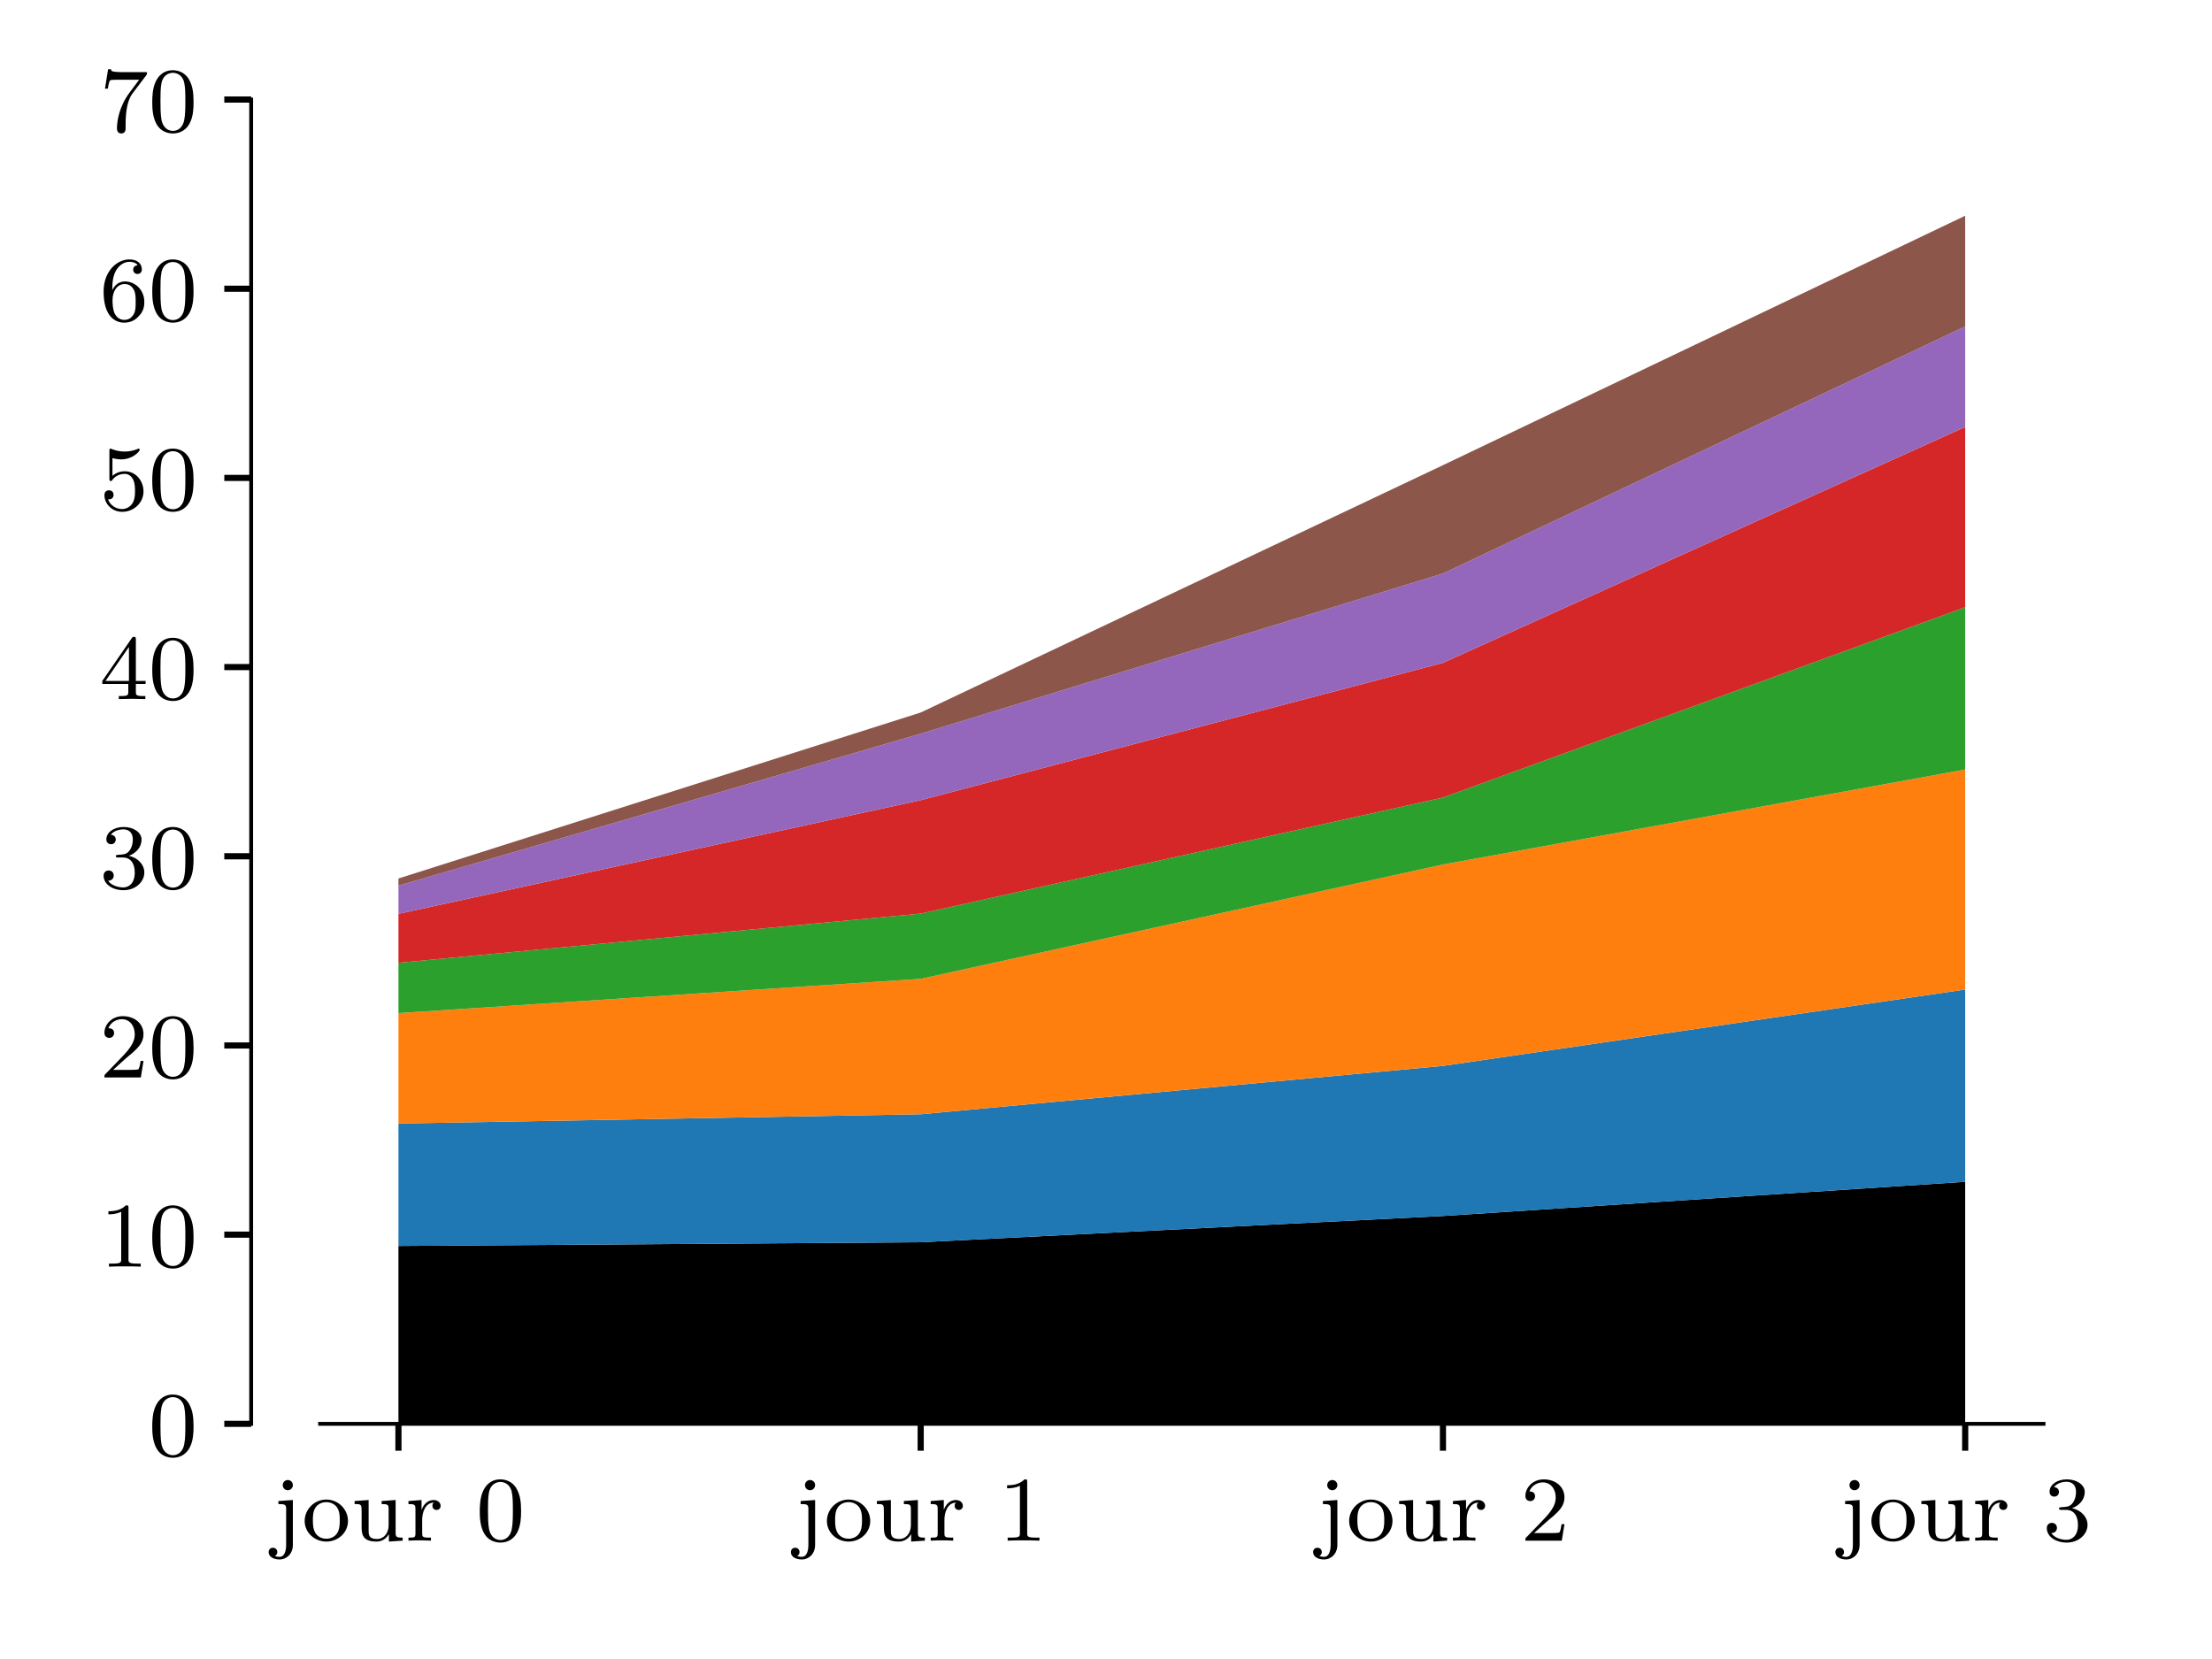
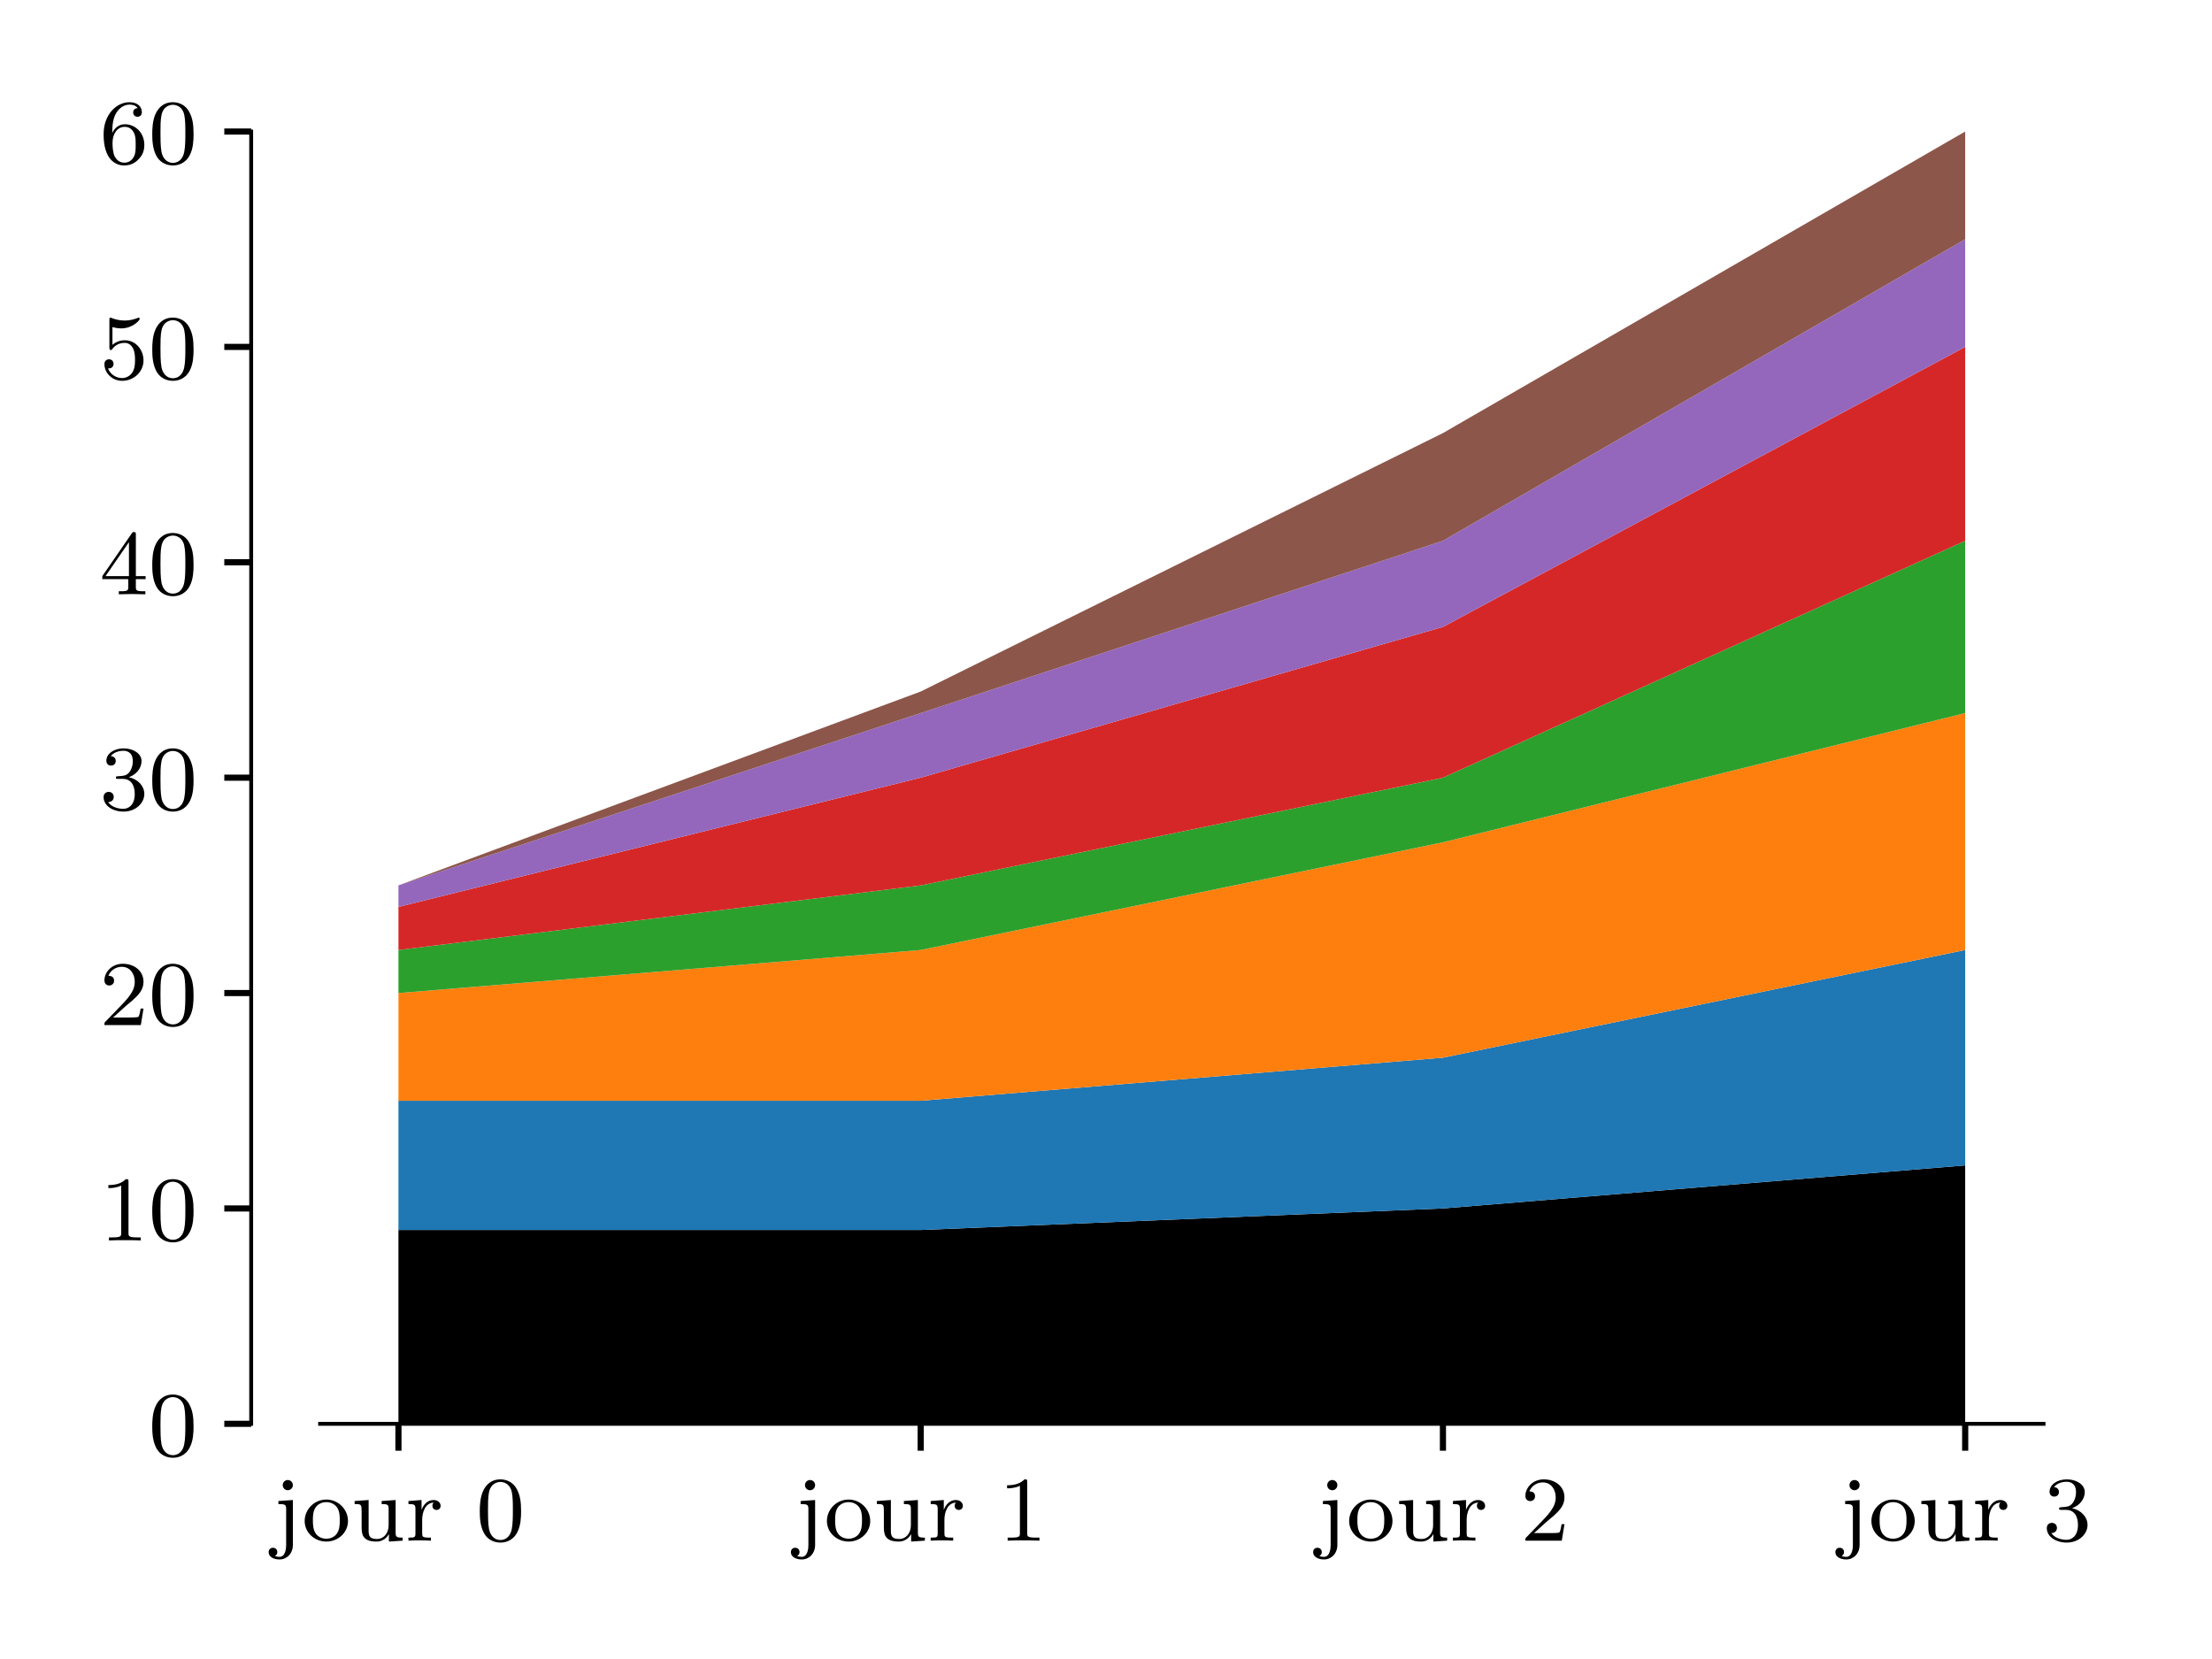
<svg xmlns="http://www.w3.org/2000/svg" xmlns:xlink="http://www.w3.org/1999/xlink" width="288pt" height="216pt" viewBox="0 0 288 216" version="1.1">
  <defs>
    <style type="text/css">*{stroke-linejoin: round; stroke-linecap: butt}</style>
  </defs>
  <g id="figure_1">
    <g id="patch_1">
      <path d="M 0 216  L 288 216  L 288 0  L 0 0  L 0 216  z " style="fill: none" />
    </g>
    <g id="axes_1">
      <g id="patch_2">
-         <path d="M 32.703 185.382  L 275.04 185.382  L 275.04 12.96  L 32.703 12.96  L 32.703 185.382  z " style="fill: none" />
+         <path d="M 32.703 185.382  L 275.04 185.382  L 275.04 17.124  L 32.703 17.124  L 32.703 185.382  z " style="fill: none" />
      </g>
      <g id="PolyCollection_1">
-         <path d="M 51.877 162.224  L 51.877 185.382  L 119.873 185.382  L 187.869 185.382  L 255.865 185.382  L 255.865 153.869  L 255.865 153.869  L 187.869 158.32  L 119.873 161.738  L 51.877 162.224  z " clip-path="url(#p47b57feab8)" />
+         <path d="M 51.877 160.144  L 51.877 185.382  L 119.873 185.382  L 187.869 185.382  L 255.865 185.382  L 255.865 151.731  L 255.865 151.731  L 187.869 157.339  L 119.873 160.144  L 51.877 160.144  z " clip-path="url(#p55868c2a83)" />
      </g>
      <g id="PolyCollection_2">
-         <path d="M 51.877 146.282  L 51.877 162.224  L 119.873 161.738  L 187.869 158.32  L 255.865 153.869  L 255.865 128.837  L 255.865 128.837  L 187.869 138.779  L 119.873 145.072  L 51.877 146.282  z " clip-path="url(#p47b57feab8)" style="fill: #1f77b4" />
+         <path d="M 51.877 143.318  L 51.877 160.144  L 119.873 160.144  L 187.869 157.339  L 255.865 151.731  L 255.865 123.688  L 255.865 123.688  L 187.869 137.709  L 119.873 143.318  L 51.877 143.318  z " clip-path="url(#p55868c2a83)" style="fill: #1f77b4" />
      </g>
      <g id="PolyCollection_3">
-         <path d="M 51.877 131.906  L 51.877 146.282  L 119.873 145.072  L 187.869 138.779  L 255.865 128.837  L 255.865 100.191  L 255.865 100.191  L 187.869 112.557  L 119.873 127.443  L 51.877 131.906  z " clip-path="url(#p47b57feab8)" style="fill: #ff7f0e" />
+         <path d="M 51.877 129.296  L 51.877 143.318  L 119.873 143.318  L 187.869 137.709  L 255.865 123.688  L 255.865 92.841  L 255.865 92.841  L 187.869 109.666  L 119.873 123.688  L 51.877 129.296  z " clip-path="url(#p55868c2a83)" style="fill: #ff7f0e" />
      </g>
      <g id="PolyCollection_4">
-         <path d="M 51.877 125.352  L 51.877 131.906  L 119.873 127.443  L 187.869 112.557  L 255.865 100.191  L 255.865 79.061  L 255.865 79.061  L 187.869 103.841  L 119.873 118.947  L 51.877 125.352  z " clip-path="url(#p47b57feab8)" style="fill: #2ca02c" />
+         <path d="M 51.877 123.688  L 51.877 129.296  L 119.873 123.688  L 187.869 109.666  L 255.865 92.841  L 255.865 70.406  L 255.865 70.406  L 187.869 101.253  L 119.873 115.275  L 51.877 123.688  z " clip-path="url(#p55868c2a83)" style="fill: #2ca02c" />
      </g>
      <g id="PolyCollection_5">
-         <path d="M 51.877 118.982  L 51.877 125.352  L 119.873 118.947  L 187.869 103.841  L 255.865 79.061  L 255.865 55.589  L 255.865 55.589  L 187.869 86.301  L 119.873 104.181  L 51.877 118.982  z " clip-path="url(#p47b57feab8)" style="fill: #d62728" />
+         <path d="M 51.877 118.079  L 51.877 123.688  L 119.873 115.275  L 187.869 101.253  L 255.865 70.406  L 255.865 45.167  L 255.865 45.167  L 187.869 81.623  L 119.873 101.253  L 51.877 118.079  z " clip-path="url(#p55868c2a83)" style="fill: #d62728" />
      </g>
      <g id="PolyCollection_6">
-         <path d="M 51.877 115.307  L 51.877 118.982  L 119.873 104.181  L 187.869 86.301  L 255.865 55.589  L 255.865 42.5  L 255.865 42.5  L 187.869 74.669  L 119.873 95.526  L 51.877 115.307  z " clip-path="url(#p47b57feab8)" style="fill: #9467bd" />
+         <path d="M 51.877 115.275  L 51.877 118.079  L 119.873 101.253  L 187.869 81.623  L 255.865 45.167  L 255.865 31.146  L 255.865 31.146  L 187.869 70.406  L 119.873 92.841  L 51.877 115.275  z " clip-path="url(#p55868c2a83)" style="fill: #9467bd" />
      </g>
      <g id="PolyCollection_7">
-         <path d="M 51.877 114.38  L 51.877 115.307  L 119.873 95.526  L 187.869 74.669  L 255.865 42.5  L 255.865 28.087  L 255.865 28.087  L 187.869 60.566  L 119.873 92.768  L 51.877 114.38  z " clip-path="url(#p47b57feab8)" style="fill: #8c564b" />
+         <path d="M 51.877 115.275  L 51.877 115.275  L 119.873 92.841  L 187.869 70.406  L 255.865 31.146  L 255.865 17.124  L 255.865 17.124  L 187.869 56.385  L 119.873 90.036  L 51.877 115.275  z " clip-path="url(#p55868c2a83)" style="fill: #8c564b" />
      </g>
      <g id="matplotlib.axis_1">
        <g id="xtick_1">
          <g id="line2d_1">
            <defs>
-               <path id="m48190f7386" d="M 0 0  L 0 3.5  " style="stroke: #000000; stroke-width: 0.8" />
+               <path id="m1885c7ce4a" d="M 0 0  L 0 3.5  " style="stroke: #000000; stroke-width: 0.8" />
            </defs>
            <g>
-               <use xlink:href="#m48190f7386" x="51.877" y="185.382" style="stroke: #000000; stroke-width: 0.8" />
+               <use xlink:href="#m1885c7ce4a" x="51.877" y="185.382" style="stroke: #000000; stroke-width: 0.8" />
            </g>
          </g>
          <g id="text_1">
            <g transform="translate(35.40735 200.5913)scale(0.12 -0.12)">
              <defs>
                <path id="LMRoman8-Regular-6a" d="M 1453 -294  L 1453 2822  L 448 2752  L 448 2541  C 928 2541 986 2496 986 2182  L 986 -307  C 986 -480 960 -1126 518 -1126  C 422 -1126 282 -1101 198 -1069  C 237 -1056 371 -973 371 -794  C 371 -621 250 -493 70 -493  C -90 -493 -230 -602 -230 -800  C -230 -1126 128 -1306 525 -1306  C 1037 -1306 1453 -896 1453 -294  z M 1453 3853  C 1453 4064 1286 4211 1101 4211  C 915 4211 749 4064 749 3853  C 749 3667 896 3501 1101 3501  C 1299 3501 1453 3667 1453 3853  z " transform="scale(0.015625)" />
                <path id="LMRoman8-Regular-6f" d="M 3200 1363  C 3200 2163 2541 2854 1696 2854  C 851 2854 192 2163 192 1363  C 192 563 877 -64 1696 -64  C 2522 -64 3200 563 3200 1363  z M 2630 1421  C 2630 1126 2618 774 2438 506  C 2266 250 1978 134 1696 134  C 1350 134 1082 301 941 525  C 781 787 762 1101 762 1421  C 762 1664 762 2048 960 2323  C 1126 2547 1395 2675 1696 2675  C 2029 2675 2304 2515 2451 2291  C 2624 2022 2630 1677 2630 1421  z " transform="scale(0.015625)" />
                <path id="LMRoman8-Regular-75" d="M 3597 0  L 3597 211  C 3162 211 3110 256 3110 570  L 3110 2822  L 2138 2752  L 2138 2541  C 2573 2541 2624 2496 2624 2182  L 2624 1069  C 2624 518 2291 115 1811 115  C 1261 115 1235 390 1235 710  L 1235 2822  L 262 2752  L 262 2541  C 749 2541 749 2522 749 1952  L 749 992  C 749 531 749 -64 1773 -64  C 2374 -64 2605 397 2637 454  L 2643 454  L 2643 -64  L 3597 0  z " transform="scale(0.015625)" />
                <path id="LMRoman8-Regular-72" d="M 2458 2419  C 2458 2643 2253 2822 1971 2822  C 1555 2822 1274 2509 1139 2150  L 1133 2150  L 1133 2822  L 224 2752  L 224 2541  C 659 2541 710 2496 710 2182  L 710 499  C 710 211 634 211 224 211  L 224 0  C 474 19 826 19 979 19  C 1357 19 1370 19 1786 0  L 1786 211  L 1658 211  C 1190 211 1178 282 1178 512  L 1178 1459  C 1178 1939 1376 2630 1990 2643  C 1952 2618 1888 2566 1888 2419  C 1888 2221 2042 2131 2170 2131  C 2323 2131 2458 2234 2458 2419  z " transform="scale(0.015625)" />
                <path id="LMRoman8-Regular-20" transform="scale(0.015625)" />
                <path id="LMRoman8-Regular-30" d="M 3130 2042  C 3130 2726 3059 3142 2848 3552  C 2566 4115 2048 4256 1696 4256  C 890 4256 595 3654 506 3475  C 275 3008 262 2374 262 2042  C 262 1619 282 973 589 461  C 883 -13 1357 -134 1696 -134  C 2003 -134 2554 -38 2874 595  C 3110 1056 3130 1626 3130 2042  z M 2560 2118  C 2560 1741 2560 1165 2483 806  C 2349 134 1907 45 1696 45  C 1478 45 1037 147 902 819  C 832 1184 832 1786 832 2118  C 832 2560 832 3008 902 3360  C 1037 4013 1536 4077 1696 4077  C 1914 4077 2355 3968 2483 3386  C 2560 3034 2560 2554 2560 2118  z " transform="scale(0.015625)" />
              </defs>
              <use xlink:href="#LMRoman8-Regular-6a" />
              <use xlink:href="#LMRoman8-Regular-6f" x="32.5" />
              <use xlink:href="#LMRoman8-Regular-75" x="85.6" />
              <use xlink:href="#LMRoman8-Regular-72" x="144.6" />
              <use xlink:href="#LMRoman8-Regular-20" x="186" />
              <use xlink:href="#LMRoman8-Regular-30" x="221.4" />
            </g>
          </g>
        </g>
        <g id="xtick_2">
          <g id="line2d_2">
            <g>
-               <use xlink:href="#m48190f7386" x="119.873" y="185.382" style="stroke: #000000; stroke-width: 0.8" />
+               <use xlink:href="#m1885c7ce4a" x="119.873" y="185.382" style="stroke: #000000; stroke-width: 0.8" />
            </g>
          </g>
          <g id="text_2">
            <g transform="translate(103.4033 200.5913)scale(0.12 -0.12)">
              <defs>
                <path id="LMRoman8-Regular-31" d="M 2861 0  L 2861 211  L 2637 211  C 2029 211 2010 288 2010 525  L 2010 4077  C 2010 4250 1997 4256 1824 4256  C 1562 4000 1222 3846 614 3846  L 614 3635  C 787 3635 1133 3635 1504 3808  L 1504 525  C 1504 288 1485 211 877 211  L 653 211  L 653 0  C 915 19 1466 19 1754 19  C 2042 19 2598 19 2861 0  z " transform="scale(0.015625)" />
              </defs>
              <use xlink:href="#LMRoman8-Regular-6a" />
              <use xlink:href="#LMRoman8-Regular-6f" x="32.5" />
              <use xlink:href="#LMRoman8-Regular-75" x="85.6" />
              <use xlink:href="#LMRoman8-Regular-72" x="144.6" />
              <use xlink:href="#LMRoman8-Regular-20" x="186" />
              <use xlink:href="#LMRoman8-Regular-31" x="221.4" />
            </g>
          </g>
        </g>
        <g id="xtick_3">
          <g id="line2d_3">
            <g>
-               <use xlink:href="#m48190f7386" x="187.869" y="185.382" style="stroke: #000000; stroke-width: 0.8" />
+               <use xlink:href="#m1885c7ce4a" x="187.869" y="185.382" style="stroke: #000000; stroke-width: 0.8" />
            </g>
          </g>
          <g id="text_3">
            <g transform="translate(171.3992 200.5913)scale(0.12 -0.12)">
              <defs>
                <path id="LMRoman8-Regular-32" d="M 3053 1146  L 2854 1146  C 2835 1018 2784 698 2707 576  C 2669 525 2182 525 2080 525  L 941 525  L 1805 1306  C 1907 1402 2176 1613 2278 1702  C 2675 2067 3053 2419 3053 3002  C 3053 3763 2413 4256 1613 4256  C 845 4256 339 3674 339 3104  C 339 2790 589 2746 678 2746  C 813 2746 1011 2842 1011 3085  C 1011 3418 691 3418 614 3418  C 800 3885 1229 4045 1542 4045  C 2138 4045 2445 3539 2445 3002  C 2445 2336 1978 1850 1222 1075  L 416 243  C 339 173 339 160 339 0  L 2867 0  L 3053 1146  z " transform="scale(0.015625)" />
              </defs>
              <use xlink:href="#LMRoman8-Regular-6a" />
              <use xlink:href="#LMRoman8-Regular-6f" x="32.5" />
              <use xlink:href="#LMRoman8-Regular-75" x="85.6" />
              <use xlink:href="#LMRoman8-Regular-72" x="144.6" />
              <use xlink:href="#LMRoman8-Regular-20" x="186" />
              <use xlink:href="#LMRoman8-Regular-32" x="221.4" />
            </g>
          </g>
        </g>
        <g id="xtick_4">
          <g id="line2d_4">
            <g>
-               <use xlink:href="#m48190f7386" x="255.865" y="185.382" style="stroke: #000000; stroke-width: 0.8" />
+               <use xlink:href="#m1885c7ce4a" x="255.865" y="185.382" style="stroke: #000000; stroke-width: 0.8" />
            </g>
          </g>
          <g id="text_4">
            <g transform="translate(239.3951 200.5913)scale(0.12 -0.12)">
              <defs>
                <path id="LMRoman8-Regular-33" d="M 3110 1094  C 3110 1626 2688 2112 2035 2253  C 2541 2432 2918 2867 2918 3379  C 2918 3891 2342 4256 1677 4256  C 992 4256 474 3885 474 3398  C 474 3162 634 3059 800 3059  C 998 3059 1126 3200 1126 3386  C 1126 3622 922 3712 781 3718  C 1050 4070 1542 4090 1658 4090  C 1824 4090 2310 4038 2310 3379  C 2310 2931 2125 2662 2035 2560  C 1843 2362 1696 2349 1306 2323  C 1184 2317 1133 2310 1133 2227  C 1133 2138 1190 2138 1299 2138  L 1619 2138  C 2125 2138 2445 1766 2445 1094  C 2445 294 1990 58 1651 58  C 1299 58 819 186 595 525  C 826 525 986 672 986 883  C 986 1088 838 1235 634 1235  C 461 1235 282 1126 282 870  C 282 262 934 -134 1664 -134  C 2515 -134 3110 454 3110 1094  z " transform="scale(0.015625)" />
              </defs>
              <use xlink:href="#LMRoman8-Regular-6a" />
              <use xlink:href="#LMRoman8-Regular-6f" x="32.5" />
              <use xlink:href="#LMRoman8-Regular-75" x="85.6" />
              <use xlink:href="#LMRoman8-Regular-72" x="144.6" />
              <use xlink:href="#LMRoman8-Regular-20" x="186" />
              <use xlink:href="#LMRoman8-Regular-33" x="221.4" />
            </g>
          </g>
        </g>
      </g>
      <g id="matplotlib.axis_2">
        <g id="ytick_1">
          <g id="line2d_5">
            <defs>
-               <path id="m11b7211be3" d="M 0 0  L -3.5 0  " style="stroke: #000000; stroke-width: 0.8" />
+               <path id="me8d56c8178" d="M 0 0  L -3.5 0  " style="stroke: #000000; stroke-width: 0.8" />
            </defs>
            <g>
-               <use xlink:href="#m11b7211be3" x="32.703" y="185.382" style="stroke: #000000; stroke-width: 0.8" />
+               <use xlink:href="#me8d56c8178" x="32.703" y="185.382" style="stroke: #000000; stroke-width: 0.8" />
            </g>
          </g>
          <g id="text_5">
            <g transform="translate(19.33125 189.5469)scale(0.12 -0.12)">
              <use xlink:href="#LMRoman8-Regular-30" />
            </g>
          </g>
        </g>
        <g id="ytick_2">
          <g id="line2d_6">
            <g>
-               <use xlink:href="#m11b7211be3" x="32.703" y="160.751" style="stroke: #000000; stroke-width: 0.8" />
+               <use xlink:href="#me8d56c8178" x="32.703" y="157.339" style="stroke: #000000; stroke-width: 0.8" />
            </g>
          </g>
          <g id="text_6">
-             <g transform="translate(12.96 164.9151)scale(0.12 -0.12)">
+             <g transform="translate(12.96 161.5039)scale(0.12 -0.12)">
              <use xlink:href="#LMRoman8-Regular-31" />
              <use xlink:href="#LMRoman8-Regular-30" x="53.1" />
            </g>
          </g>
        </g>
        <g id="ytick_3">
          <g id="line2d_7">
            <g>
-               <use xlink:href="#m11b7211be3" x="32.703" y="136.119" style="stroke: #000000; stroke-width: 0.8" />
+               <use xlink:href="#me8d56c8178" x="32.703" y="129.296" style="stroke: #000000; stroke-width: 0.8" />
            </g>
          </g>
          <g id="text_7">
-             <g transform="translate(12.96 140.2833)scale(0.12 -0.12)">
+             <g transform="translate(12.96 133.4608)scale(0.12 -0.12)">
              <use xlink:href="#LMRoman8-Regular-32" />
              <use xlink:href="#LMRoman8-Regular-30" x="53.1" />
            </g>
          </g>
        </g>
        <g id="ytick_4">
          <g id="line2d_8">
            <g>
-               <use xlink:href="#m11b7211be3" x="32.703" y="111.487" style="stroke: #000000; stroke-width: 0.8" />
+               <use xlink:href="#me8d56c8178" x="32.703" y="101.253" style="stroke: #000000; stroke-width: 0.8" />
            </g>
          </g>
          <g id="text_8">
-             <g transform="translate(12.96 115.6515)scale(0.12 -0.12)">
+             <g transform="translate(12.96 105.4178)scale(0.12 -0.12)">
              <use xlink:href="#LMRoman8-Regular-33" />
              <use xlink:href="#LMRoman8-Regular-30" x="53.1" />
            </g>
          </g>
        </g>
        <g id="ytick_5">
          <g id="line2d_9">
            <g>
-               <use xlink:href="#m11b7211be3" x="32.703" y="86.855" style="stroke: #000000; stroke-width: 0.8" />
+               <use xlink:href="#me8d56c8178" x="32.703" y="73.21" style="stroke: #000000; stroke-width: 0.8" />
            </g>
          </g>
          <g id="text_9">
-             <g transform="translate(12.96 91.01973)scale(0.12 -0.12)">
+             <g transform="translate(12.96 77.37479)scale(0.12 -0.12)">
              <defs>
                <path id="LMRoman8-Regular-34" d="M 3200 1050  L 3200 1261  L 2522 1261  L 2522 4141  C 2522 4269 2522 4320 2387 4320  C 2304 4320 2298 4314 2234 4224  L 192 1261  L 192 1050  L 1997 1050  L 1997 518  C 1997 282 1978 211 1485 211  L 1338 211  L 1338 0  L 2259 19  L 3181 0  L 3181 211  L 3034 211  C 2541 211 2522 282 2522 518  L 2522 1050  L 3200 1050  z M 2042 1261  L 416 1261  L 2042 3622  L 2042 1261  z " transform="scale(0.015625)" />
              </defs>
              <use xlink:href="#LMRoman8-Regular-34" />
              <use xlink:href="#LMRoman8-Regular-30" x="53.1" />
            </g>
          </g>
        </g>
        <g id="ytick_6">
          <g id="line2d_10">
            <g>
-               <use xlink:href="#m11b7211be3" x="32.703" y="62.224" style="stroke: #000000; stroke-width: 0.8" />
+               <use xlink:href="#me8d56c8178" x="32.703" y="45.167" style="stroke: #000000; stroke-width: 0.8" />
            </g>
          </g>
          <g id="text_10">
-             <g transform="translate(12.96 66.38795)scale(0.12 -0.12)">
+             <g transform="translate(12.96 49.33177)scale(0.12 -0.12)">
              <defs>
                <path id="LMRoman8-Regular-35" d="M 3053 1280  C 3053 2022 2515 2682 1760 2682  C 1440 2682 1139 2579 896 2362  L 896 3597  C 979 3571 1235 3507 1504 3507  C 2304 3507 2790 4070 2790 4166  C 2790 4237 2746 4256 2714 4256  C 2714 4256 2688 4256 2630 4224  C 2381 4128 2086 4051 1741 4051  C 1363 4051 1050 4147 851 4224  C 787 4256 768 4256 768 4256  C 685 4256 685 4186 685 4070  L 685 2195  C 685 2080 685 2003 787 2003  C 838 2003 858 2029 890 2080  C 966 2176 1210 2502 1754 2502  C 2112 2502 2285 2208 2342 2086  C 2451 1856 2464 1562 2464 1312  C 2464 1075 2458 730 2278 448  C 2157 256 1901 58 1562 58  C 1146 58 736 320 589 736  C 608 730 653 730 653 730  C 832 730 973 845 973 1043  C 973 1280 787 1363 659 1363  C 544 1363 339 1299 339 1024  C 339 448 838 -134 1574 -134  C 2374 -134 3053 486 3053 1280  z " transform="scale(0.015625)" />
              </defs>
              <use xlink:href="#LMRoman8-Regular-35" />
              <use xlink:href="#LMRoman8-Regular-30" x="53.1" />
            </g>
          </g>
        </g>
        <g id="ytick_7">
          <g id="line2d_11">
            <g>
-               <use xlink:href="#m11b7211be3" x="32.703" y="37.592" style="stroke: #000000; stroke-width: 0.8" />
+               <use xlink:href="#me8d56c8178" x="32.703" y="17.124" style="stroke: #000000; stroke-width: 0.8" />
            </g>
          </g>
          <g id="text_11">
-             <g transform="translate(12.96 41.75616)scale(0.12 -0.12)">
+             <g transform="translate(12.96 21.28875)scale(0.12 -0.12)">
              <defs>
                <path id="LMRoman8-Regular-36" d="M 3110 1299  C 3110 2138 2477 2726 1766 2726  C 1306 2726 1030 2432 883 2118  C 883 2650 928 3117 1158 3507  C 1350 3827 1677 4090 2080 4090  C 2208 4090 2502 4070 2650 3846  C 2362 3834 2336 3616 2336 3546  C 2336 3354 2483 3245 2637 3245  C 2752 3245 2938 3315 2938 3558  C 2938 3942 2650 4256 2074 4256  C 1184 4256 282 3411 282 2029  C 282 294 1088 -134 1709 -134  C 2016 -134 2349 -51 2637 224  C 2893 474 3110 742 3110 1299  z M 2509 1306  C 2509 979 2509 698 2381 467  C 2214 173 1990 58 1709 58  C 1370 58 1158 294 1062 474  C 915 762 902 1197 902 1440  C 902 2074 1248 2547 1741 2547  C 2061 2547 2253 2381 2374 2157  C 2509 1920 2509 1632 2509 1306  z " transform="scale(0.015625)" />
              </defs>
              <use xlink:href="#LMRoman8-Regular-36" />
              <use xlink:href="#LMRoman8-Regular-30" x="53.1" />
            </g>
          </g>
        </g>
-         <g id="ytick_8">
-           <g id="line2d_12">
-             <g>
-               <use xlink:href="#m11b7211be3" x="32.703" y="12.96" style="stroke: #000000; stroke-width: 0.8" />
-             </g>
-           </g>
-           <g id="text_12">
-             <g transform="translate(12.96 17.12438)scale(0.12 -0.12)">
-               <defs>
-                 <path id="LMRoman8-Regular-37" d="M 3296 4122  L 1670 4122  C 1510 4122 1312 4128 1152 4141  C 819 4166 813 4224 794 4326  L 595 4326  L 378 2976  L 576 2976  C 589 3072 659 3514 749 3565  C 819 3597 1299 3597 1395 3597  L 2752 3597  L 2093 2714  C 1363 1741 1210 730 1210 224  C 1210 160 1210 -134 1510 -134  C 1811 -134 1811 154 1811 230  L 1811 538  C 1811 1459 1965 2214 2278 2630  L 3238 3898  C 3296 3968 3296 3981 3296 4122  z " transform="scale(0.015625)" />
-               </defs>
-               <use xlink:href="#LMRoman8-Regular-37" />
-               <use xlink:href="#LMRoman8-Regular-30" x="53.1" />
-             </g>
-           </g>
-         </g>
      </g>
      <g id="patch_3">
-         <path d="M 32.703 185.382  L 32.703 12.96  " style="fill: none; stroke: #000000; stroke-width: 0.5; stroke-linejoin: miter; stroke-linecap: square" />
+         <path d="M 32.703 185.382  L 32.703 17.124  " style="fill: none; stroke: #000000; stroke-width: 0.5; stroke-linejoin: miter; stroke-linecap: square" />
      </g>
      <g id="patch_4">
        <path d="M 41.678 185.382  L 266.065 185.382  " style="fill: none; stroke: #000000; stroke-width: 0.5; stroke-linejoin: miter; stroke-linecap: square" />
      </g>
    </g>
  </g>
  <defs>
-     <clipPath id="p47b57feab8">
-       <rect x="32.703" y="12.96" width="242.338" height="172.423" />
+     <clipPath id="p55868c2a83">
+       <rect x="32.703" y="17.124" width="242.338" height="168.258" />
    </clipPath>
  </defs>
</svg>
